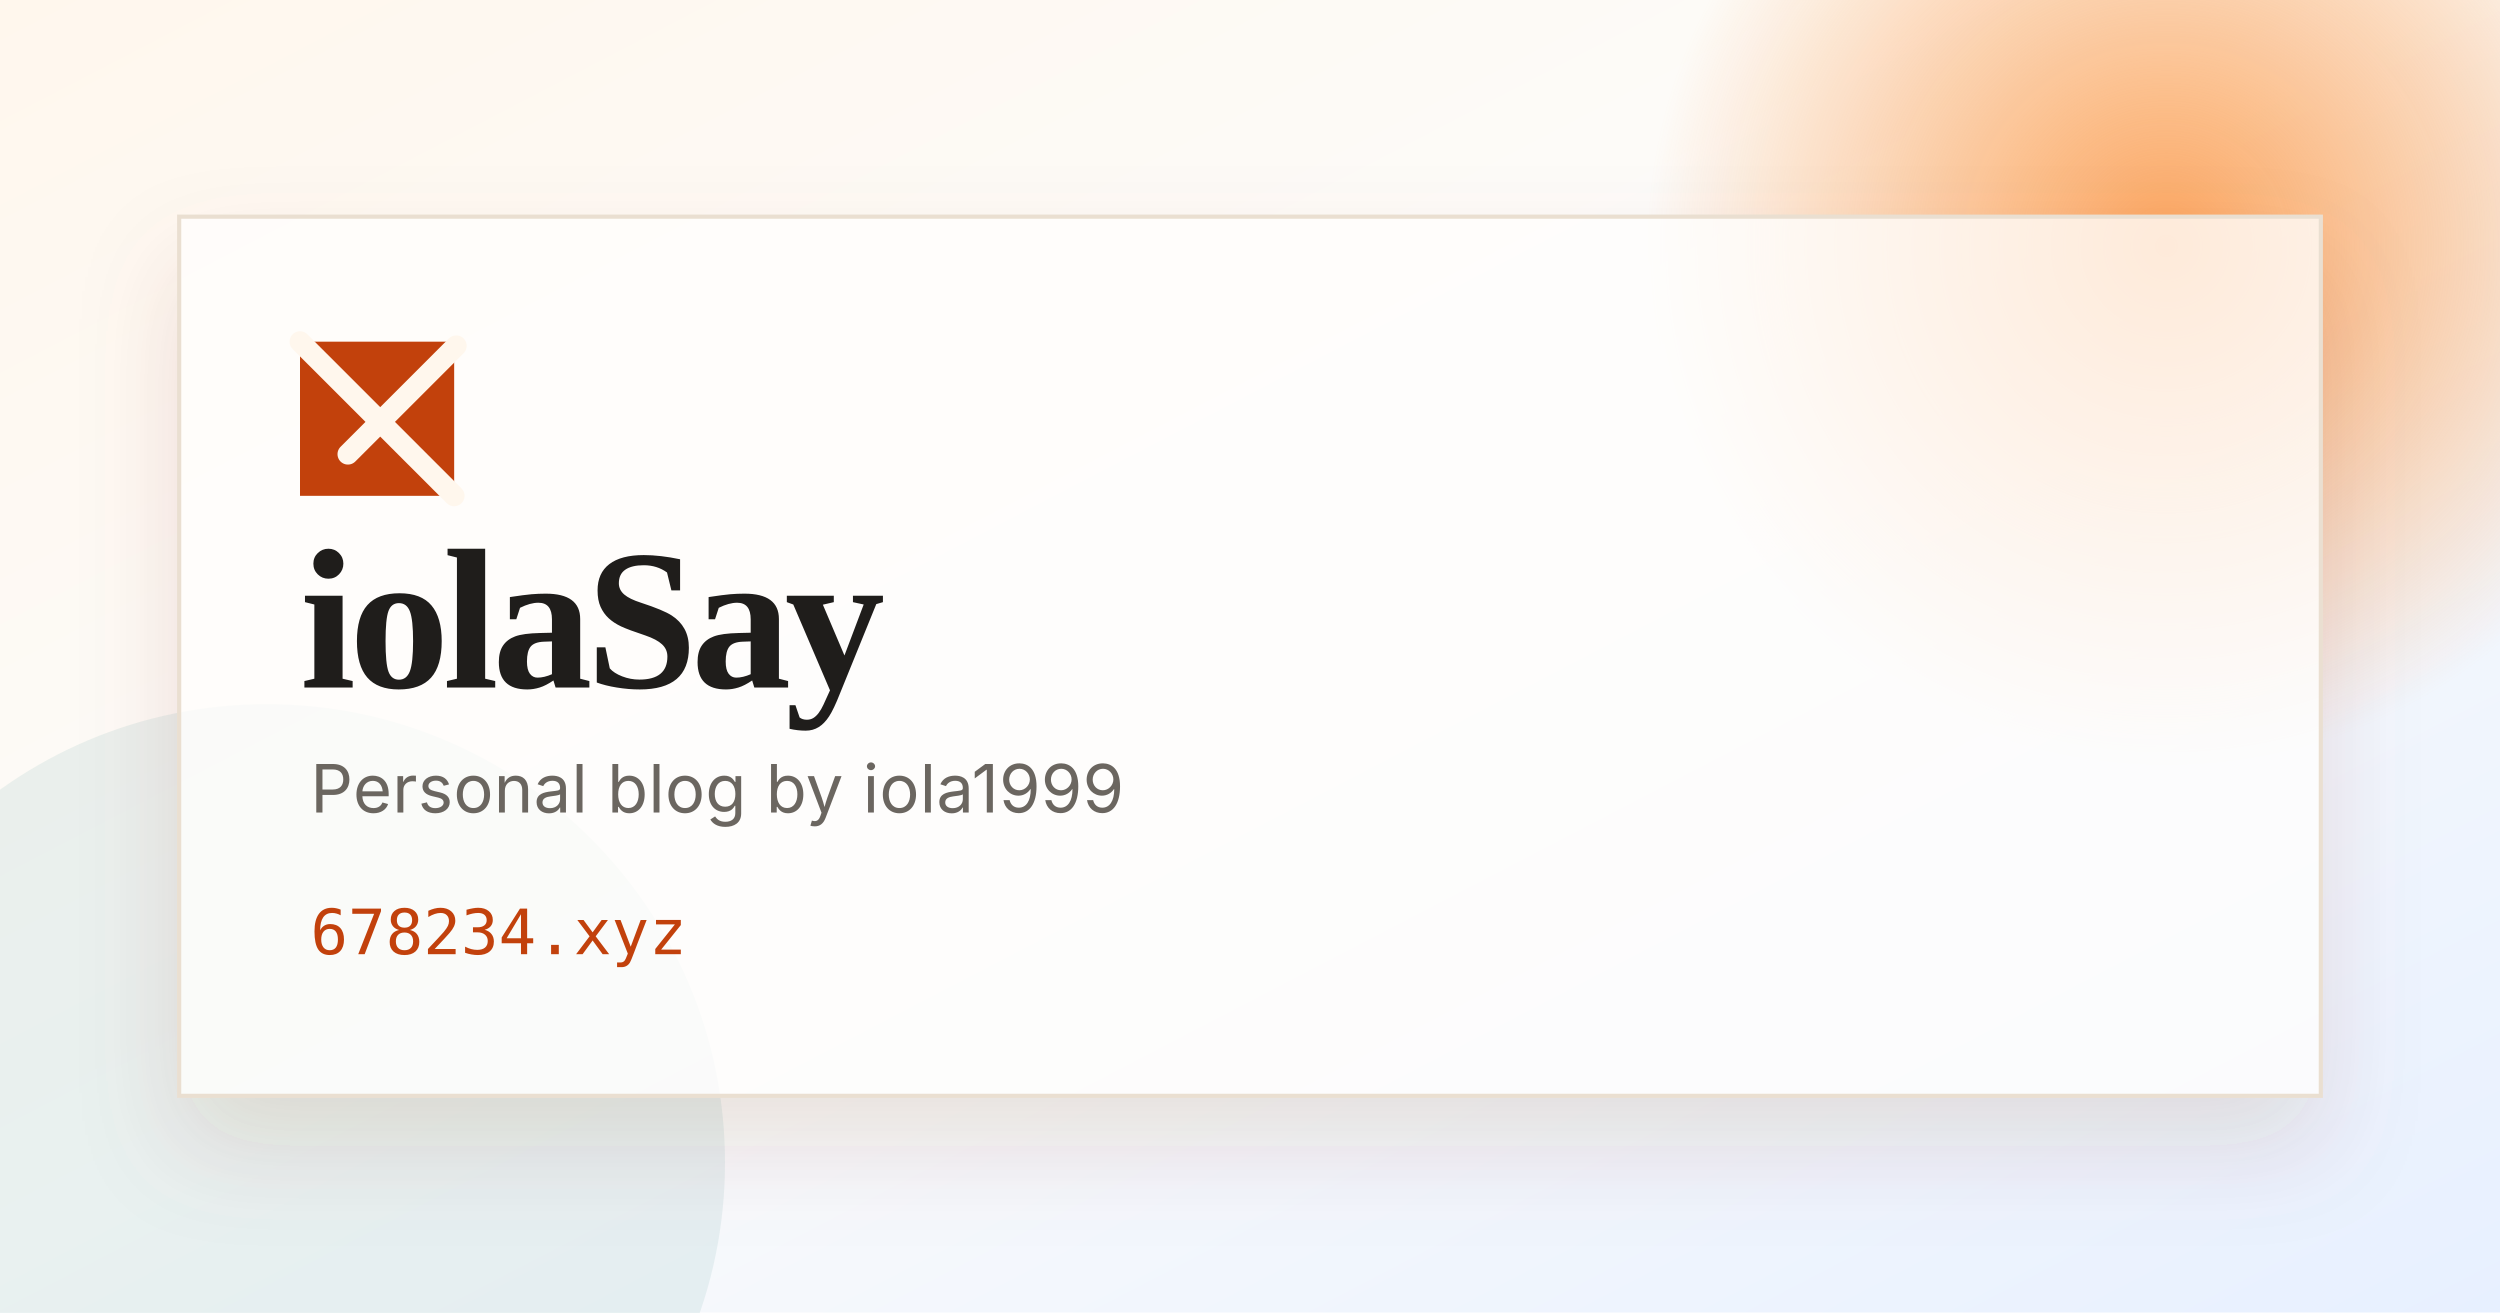
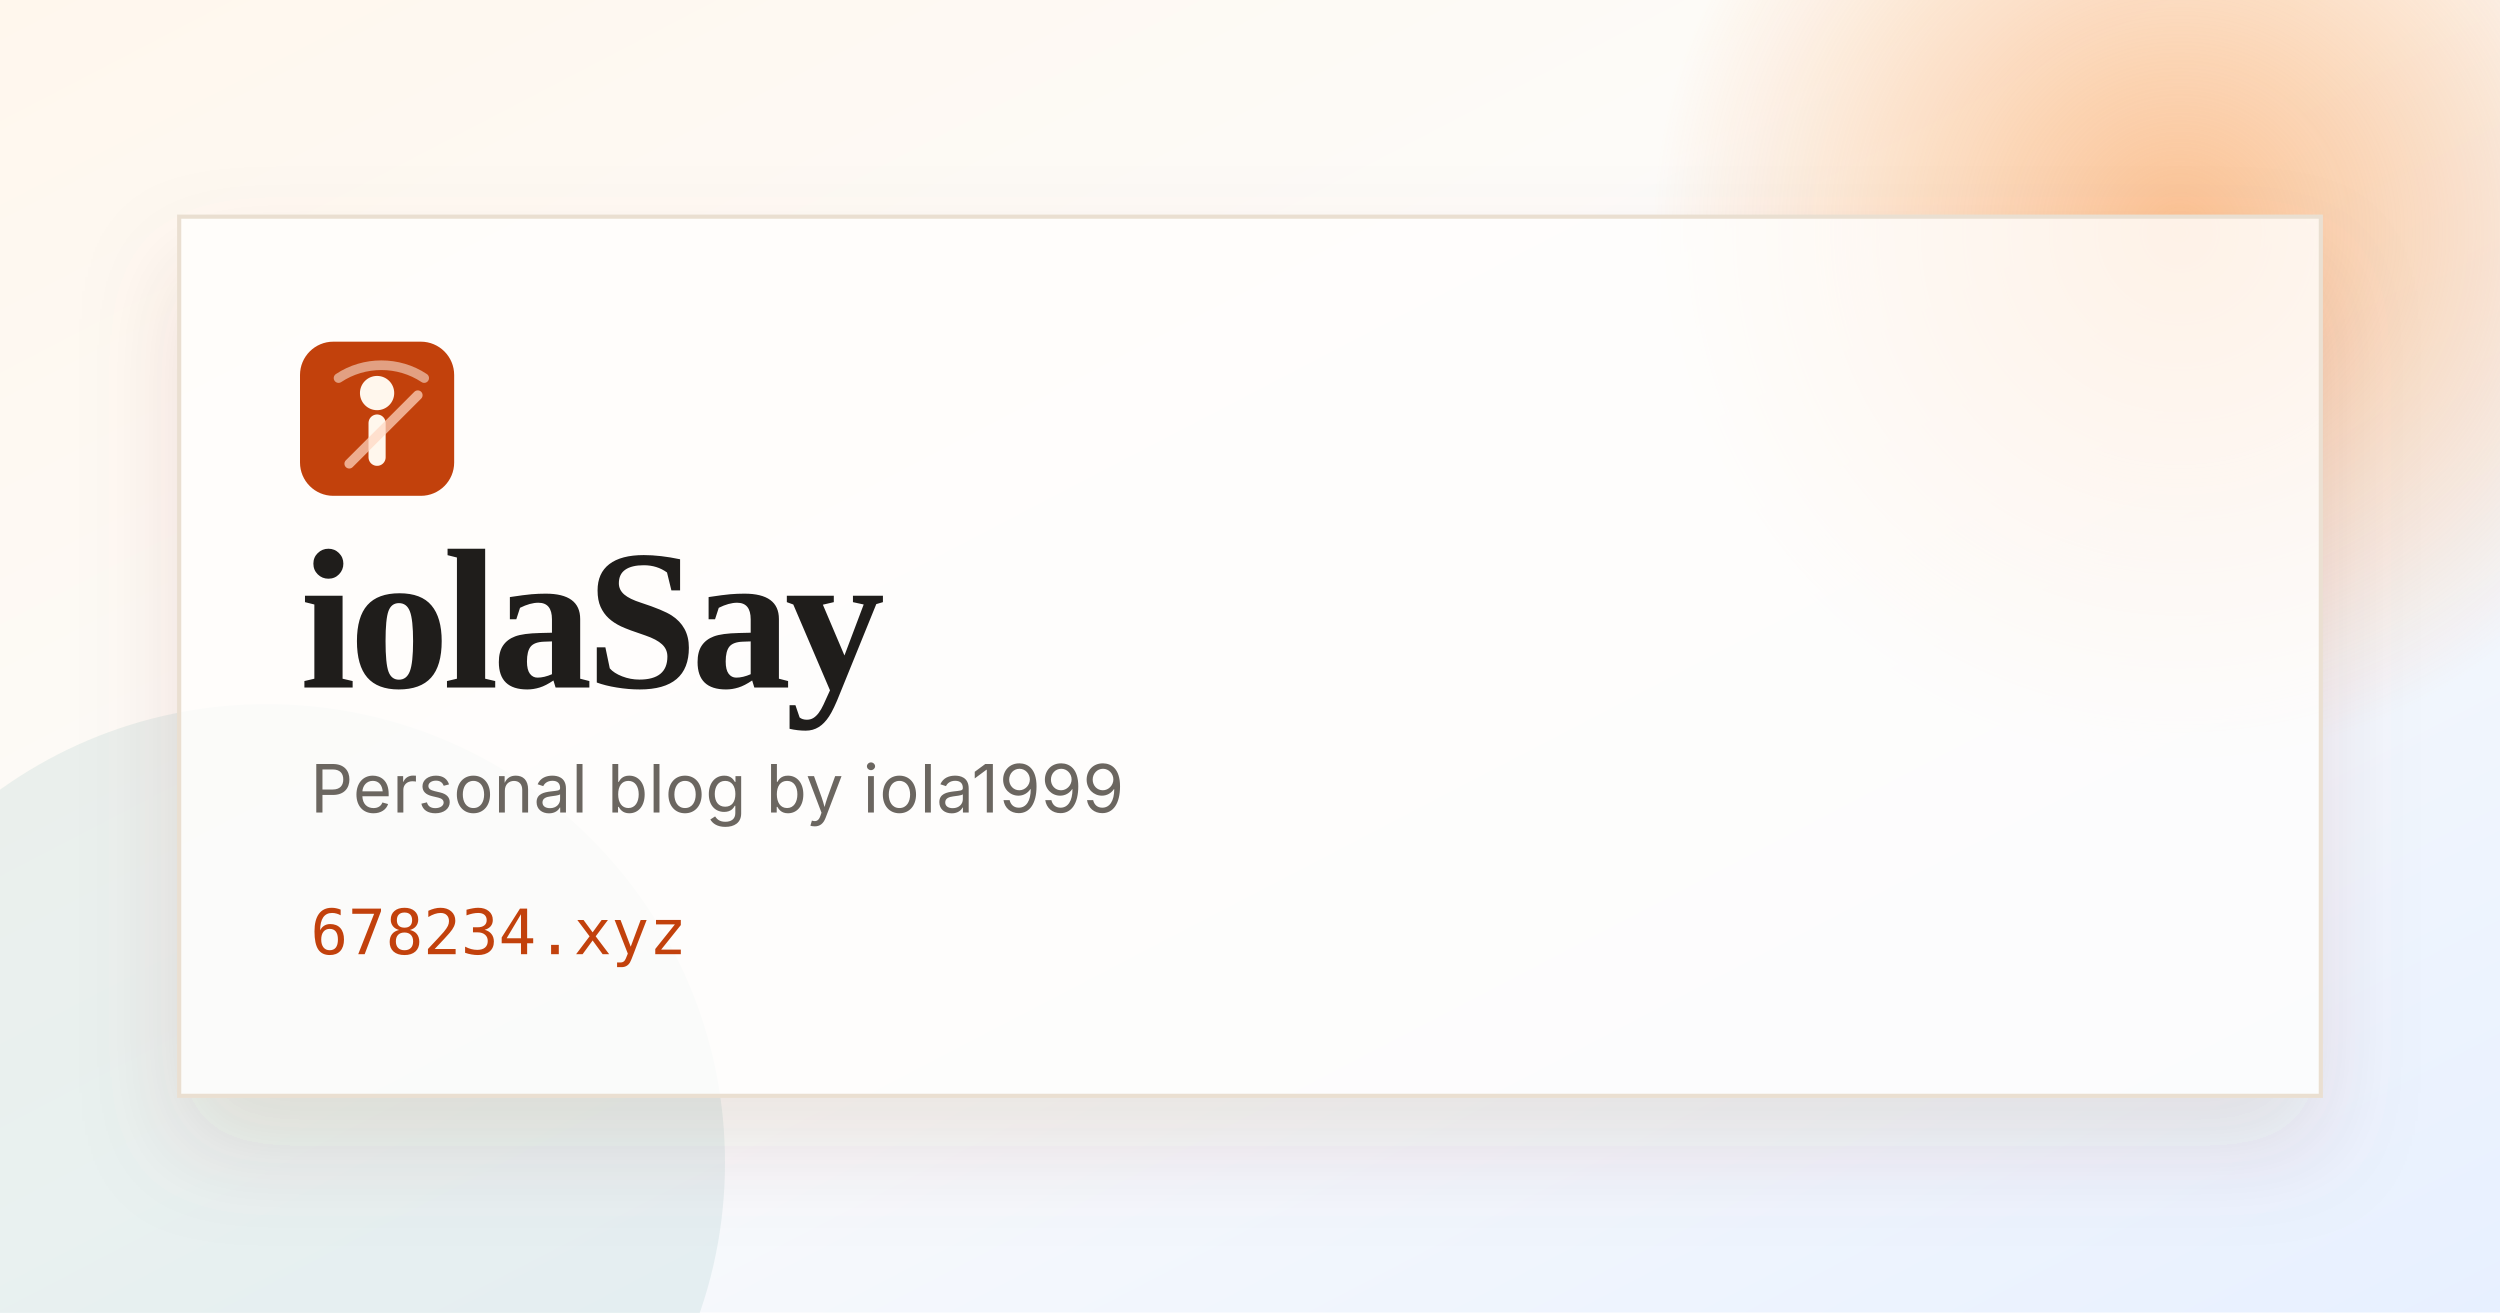
<svg xmlns="http://www.w3.org/2000/svg" width="1200" height="630" viewBox="0 0 1200 630" role="img" aria-labelledby="title desc">
  <defs>
    <linearGradient id="bg" x1="0" x2="1" y1="0" y2="1">
      <stop offset="0%" stop-color="#fff7ed" />
      <stop offset="48%" stop-color="#fcfcfb" />
      <stop offset="100%" stop-color="#e7f0ff" />
    </linearGradient>
    <radialGradient id="orb" cx="50%" cy="50%" r="50%">
-       <stop offset="0%" stop-color="#fb923c" stop-opacity=".82" />
+       <stop offset="0%" stop-color="#fb923c" stop-opacity=".55" />
      <stop offset="100%" stop-color="#fb923c" stop-opacity="0" />
    </radialGradient>
    <filter id="shadow" x="-20%" y="-20%" width="140%" height="140%">
-       <feDropShadow dx="0" dy="24" stdDeviation="24" flood-color="#7c2d12" flood-opacity=".16" />
+       <feDropShadow dx="0" dy="24" stdDeviation="24" flood-color="#7c2d12" flood-opacity=".14" />
    </filter>
  </defs>
  <rect width="1200" height="630" fill="url(#bg)" />
-   <circle cx="1040" cy="118" r="250" fill="url(#orb)" />
+   <circle cx="1046" cy="112" r="252" fill="url(#orb)" />
  <circle cx="128" cy="558" r="220" fill="#0f766e" opacity=".08" />
-   <path d="M86 104h1028v422H86z" fill="#fffefd" opacity=".78" filter="url(#shadow)" />
+   <path d="M86 104h1028v422H86z" fill="#fffefd" opacity=".80" filter="url(#shadow)" />
  <path d="M86 104h1028v422H86z" fill="none" stroke="#eadfd1" stroke-width="2" />
-   <path d="M144 164h74v74h-74z" fill="#c2410c" />
-   <path d="M167 218l52-52M144 164l74 74" stroke="#fff7ed" stroke-width="10" stroke-linecap="round" />
+   <g transform="translate(144 164)">
+     <g>
+       <rect width="74" height="74" rx="16" fill="#c2410c" />
+       <path d="M18.5 17.472C30.833 9.25 47.278 9.25 59.611 17.472" fill="none" stroke="#fff7ed" stroke-width="4.625" stroke-linecap="round" opacity=".52" />
+       <circle cx="37" cy="24.667" r="8.222" fill="#fff7ed" />
+       <path d="M37 39.056V55.5" fill="none" stroke="#fff7ed" stroke-width="8.222" stroke-linecap="round" />
+       <path d="M23.639 58.583L56.528 25.694" fill="none" stroke="#ffd7c2" stroke-width="4.625" stroke-linecap="round" opacity=".72" />
+     </g>
+   </g>
  <text x="144" y="330" fill="#1f1d1b" font-family="Georgia, 'Times New Roman', serif" font-size="96" font-weight="700" letter-spacing="-3">iolaSay</text>
  <text x="149" y="390" fill="#6b6660" font-family="system-ui, -apple-system, BlinkMacSystemFont, 'Segoe UI', sans-serif" font-size="32" letter-spacing=".2">Personal blog by iola1999</text>
  <text x="149" y="458" fill="#c2410c" font-family="ui-monospace, 'SF Mono', Menlo, Consolas, monospace" font-size="30">678234.xyz</text>
</svg>
